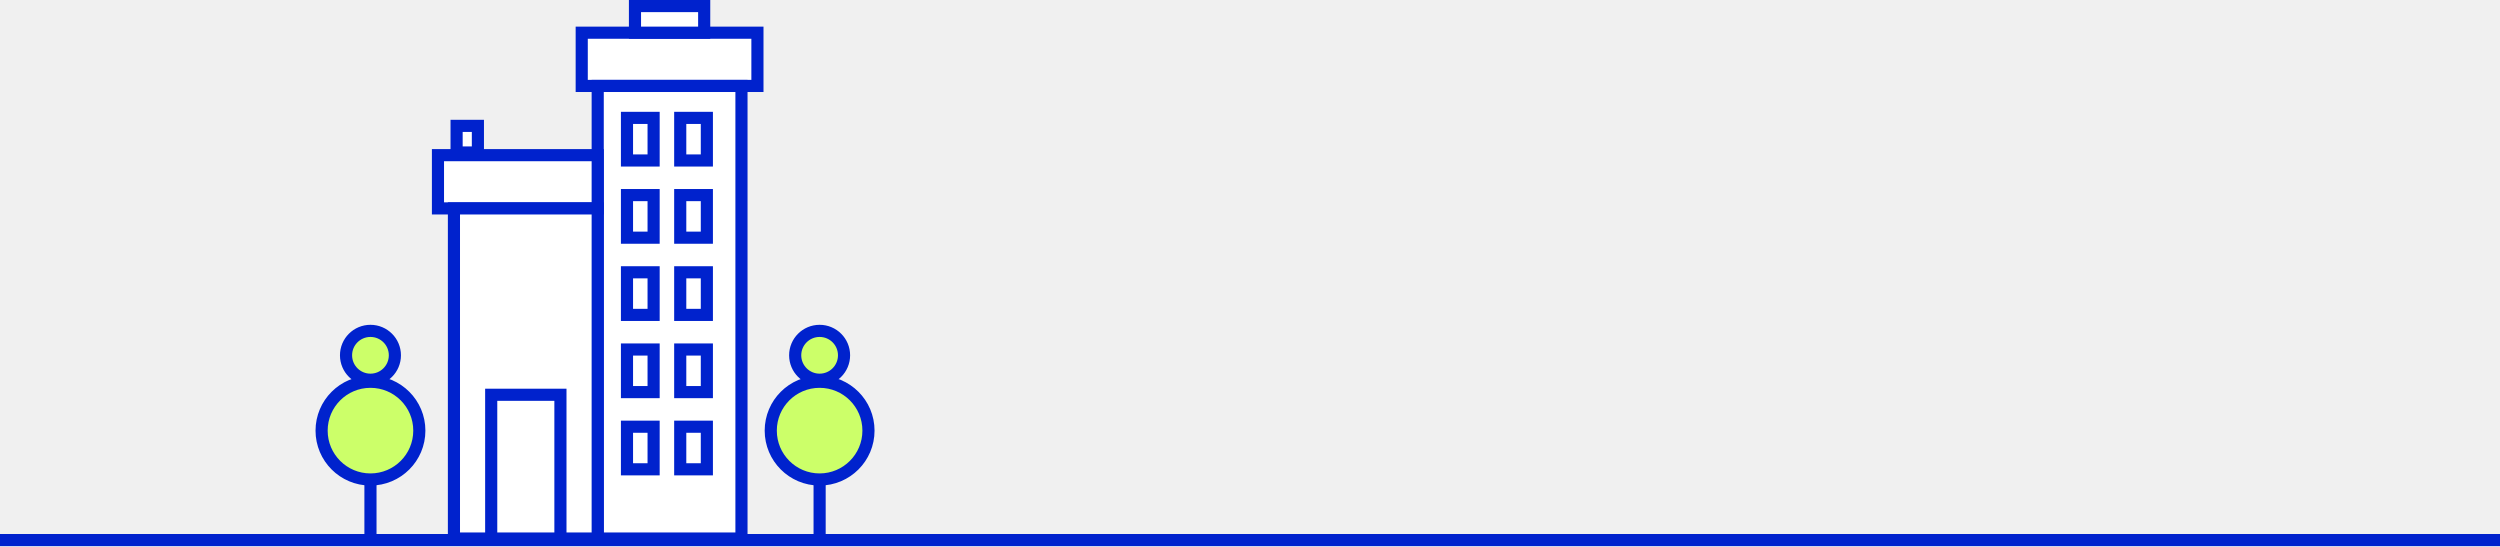
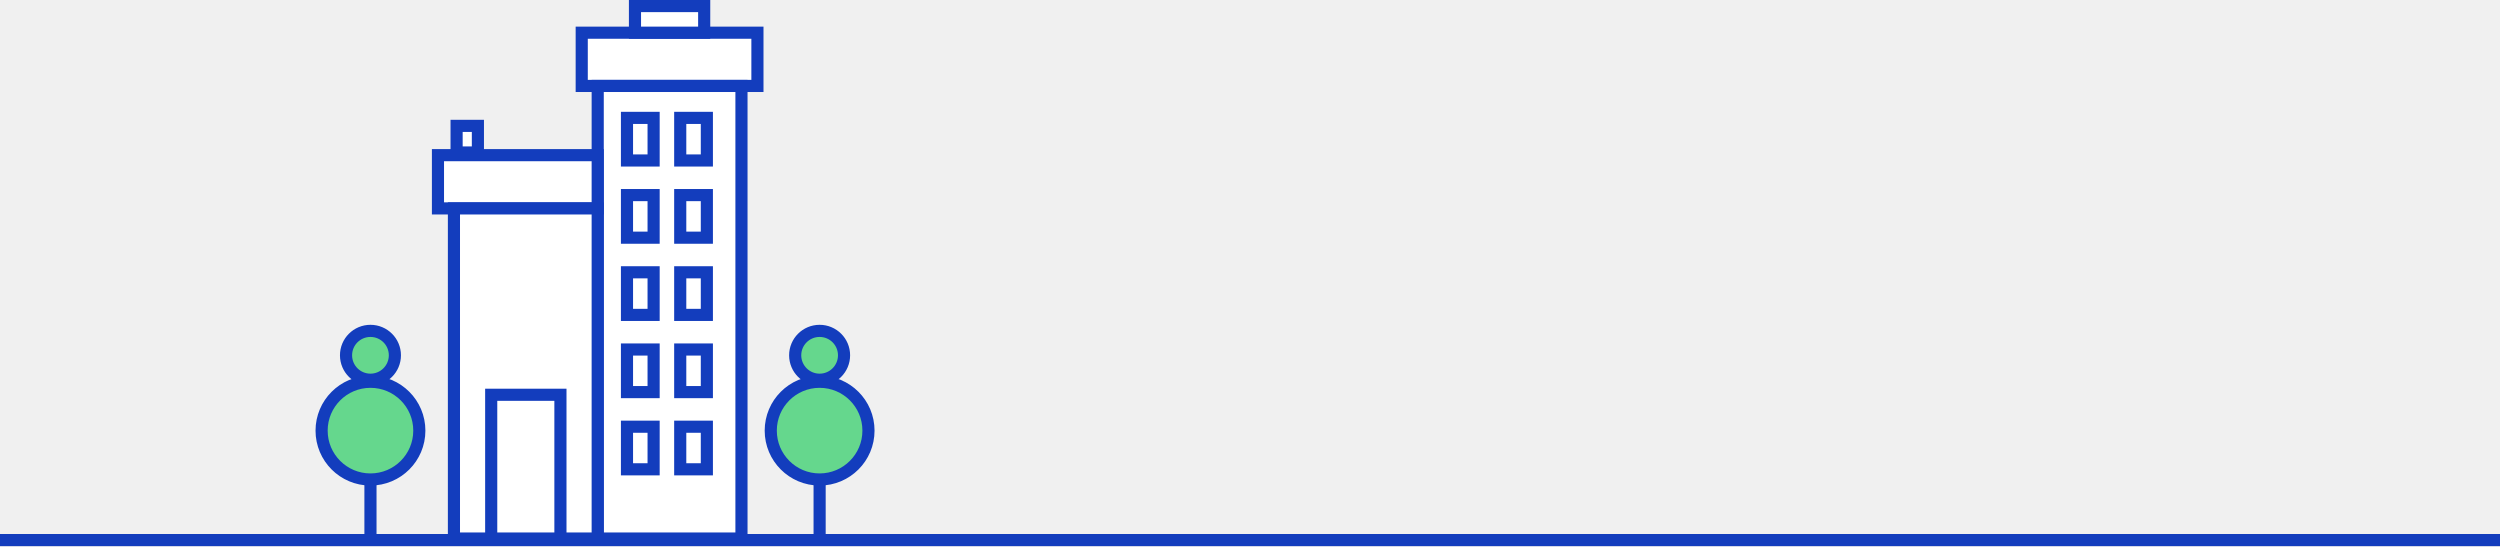
<svg xmlns="http://www.w3.org/2000/svg" width="412" height="90" viewBox="0 0 412 90" fill="none">
  <g clip-path="url(#clip0_1_6328)">
-     <path fill-rule="evenodd" clip-rule="evenodd" d="M139.098 58.553C139.098 60.777 137.295 62.579 135.072 62.579C132.849 62.579 131.046 60.777 131.046 58.553C131.046 56.329 132.849 54.528 135.072 54.528C137.295 54.528 139.098 56.329 139.098 58.553Z" fill="#CCFF69" />
-     <path fill-rule="evenodd" clip-rule="evenodd" d="M139.098 58.553C139.098 60.777 137.295 62.579 135.072 62.579C132.849 62.579 131.046 60.777 131.046 58.553C131.046 56.329 132.849 54.528 135.072 54.528C137.295 54.528 139.098 56.329 139.098 58.553Z" stroke="#0022CD" stroke-width="2" />
-     <path fill-rule="evenodd" clip-rule="evenodd" d="M143.124 70.967C143.124 75.414 139.519 79.02 135.071 79.02C130.625 79.02 127.02 75.414 127.02 70.967C127.02 66.52 130.625 62.915 135.071 62.915C139.519 62.915 143.124 66.52 143.124 70.967Z" fill="#CCFF69" />
-     <path fill-rule="evenodd" clip-rule="evenodd" d="M143.124 70.967C143.124 75.414 139.519 79.02 135.071 79.02C130.625 79.02 127.02 75.414 127.02 70.967C127.02 66.52 130.625 62.915 135.071 62.915C139.519 62.915 143.124 66.52 143.124 70.967Z" stroke="#0022CD" stroke-width="2" />
-     <path d="M135.072 78.684V88.749" stroke="#0022CD" stroke-width="2" />
-     <path fill-rule="evenodd" clip-rule="evenodd" d="M65.078 58.553C65.078 60.777 63.275 62.579 61.052 62.579C58.828 62.579 57.026 60.777 57.026 58.553C57.026 56.329 58.828 54.528 61.052 54.528C63.275 54.528 65.078 56.329 65.078 58.553Z" fill="#CCFF69" />
-     <path fill-rule="evenodd" clip-rule="evenodd" d="M65.078 58.553C65.078 60.777 63.275 62.579 61.052 62.579C58.828 62.579 57.026 60.777 57.026 58.553C57.026 56.329 58.828 54.528 61.052 54.528C63.275 54.528 65.078 56.329 65.078 58.553Z" stroke="#0022CD" stroke-width="2" />
-     <path fill-rule="evenodd" clip-rule="evenodd" d="M69.105 70.967C69.105 75.414 65.5 79.02 61.052 79.02C56.605 79.02 53 75.414 53 70.967C53 66.52 56.605 62.915 61.052 62.915C65.5 62.915 69.105 66.52 69.105 70.967Z" fill="#CCFF69" />
-     <path fill-rule="evenodd" clip-rule="evenodd" d="M69.105 70.967C69.105 75.414 65.5 79.02 61.052 79.02C56.605 79.02 53 75.414 53 70.967C53 66.52 56.605 62.915 61.052 62.915C65.5 62.915 69.105 66.52 69.105 70.967Z" stroke="#0022CD" stroke-width="2" />
-     <path d="M61.052 78.684V88.749" stroke="#0022CD" stroke-width="2" />
+     <path fill-rule="evenodd" clip-rule="evenodd" d="M139.098 58.553C139.098 60.777 137.295 62.579 135.072 62.579C132.849 62.579 131.046 60.777 131.046 58.553C131.046 56.329 132.849 54.528 135.072 54.528C137.295 54.528 139.098 56.329 139.098 58.553Z" fill="#65D78D" />
+     <path fill-rule="evenodd" clip-rule="evenodd" d="M139.098 58.553C139.098 60.777 137.295 62.579 135.072 62.579C132.849 62.579 131.046 60.777 131.046 58.553C131.046 56.329 132.849 54.528 135.072 54.528C137.295 54.528 139.098 56.329 139.098 58.553Z" stroke="#133DBD" stroke-width="2" />
+     <path fill-rule="evenodd" clip-rule="evenodd" d="M143.124 70.967C143.124 75.414 139.519 79.02 135.071 79.02C130.625 79.02 127.02 75.414 127.02 70.967C127.02 66.52 130.625 62.915 135.071 62.915C139.519 62.915 143.124 66.52 143.124 70.967Z" fill="#65D78D" />
+     <path fill-rule="evenodd" clip-rule="evenodd" d="M143.124 70.967C143.124 75.414 139.519 79.02 135.071 79.02C130.625 79.02 127.02 75.414 127.02 70.967C127.02 66.52 130.625 62.915 135.071 62.915C139.519 62.915 143.124 66.52 143.124 70.967Z" stroke="#133DBD" stroke-width="2" />
+     <path d="M135.072 78.684V88.749" stroke="#133DBD" stroke-width="2" />
+     <path fill-rule="evenodd" clip-rule="evenodd" d="M65.078 58.553C65.078 60.777 63.275 62.579 61.052 62.579C58.828 62.579 57.026 60.777 57.026 58.553C57.026 56.329 58.828 54.528 61.052 54.528C63.275 54.528 65.078 56.329 65.078 58.553Z" fill="#65D78D" />
+     <path fill-rule="evenodd" clip-rule="evenodd" d="M65.078 58.553C65.078 60.777 63.275 62.579 61.052 62.579C58.828 62.579 57.026 60.777 57.026 58.553C57.026 56.329 58.828 54.528 61.052 54.528C63.275 54.528 65.078 56.329 65.078 58.553Z" stroke="#133DBD" stroke-width="2" />
+     <path fill-rule="evenodd" clip-rule="evenodd" d="M69.105 70.967C69.105 75.414 65.5 79.02 61.052 79.02C56.605 79.02 53 75.414 53 70.967C53 66.52 56.605 62.915 61.052 62.915C65.5 62.915 69.105 66.52 69.105 70.967Z" fill="#65D78D" />
+     <path fill-rule="evenodd" clip-rule="evenodd" d="M69.105 70.967C69.105 75.414 65.5 79.02 61.052 79.02C56.605 79.02 53 75.414 53 70.967C53 66.52 56.605 62.915 61.052 62.915C65.5 62.915 69.105 66.52 69.105 70.967Z" stroke="#133DBD" stroke-width="2" />
+     <path d="M61.052 78.684V88.749" stroke="#133DBD" stroke-width="2" />
    <mask id="mask0_1_6328" style="mask-type:luminance" maskUnits="userSpaceOnUse" x="52" y="0" width="93" height="90">
      <path fill-rule="evenodd" clip-rule="evenodd" d="M52 89.75H144.124V0H52V89.75Z" fill="white" />
    </mask>
    <g mask="url(#mask0_1_6328)">
      <path fill-rule="evenodd" clip-rule="evenodd" d="M95.868 14.163H124.825V5.388H95.868V14.163Z" fill="white" />
-       <path fill-rule="evenodd" clip-rule="evenodd" d="M95.868 14.163H124.825V5.388H95.868V14.163Z" stroke="#0022CD" stroke-width="2" />
+       <path fill-rule="evenodd" clip-rule="evenodd" d="M95.868 14.163H124.825V5.388H95.868V14.163Z" stroke="#133DBD" stroke-width="2" />
      <path fill-rule="evenodd" clip-rule="evenodd" d="M98.502 88.75H122.194V14.163H98.502V88.75Z" fill="white" />
-       <path fill-rule="evenodd" clip-rule="evenodd" d="M98.502 88.75H122.194V14.163H98.502V88.75Z" stroke="#0022CD" stroke-width="2" />
+       <path fill-rule="evenodd" clip-rule="evenodd" d="M98.502 88.75H122.194V14.163H98.502V88.75Z" stroke="#133DBD" stroke-width="2" />
      <path fill-rule="evenodd" clip-rule="evenodd" d="M104.644 5.387H116.051V0.999H104.644V5.387Z" fill="white" />
-       <path fill-rule="evenodd" clip-rule="evenodd" d="M104.644 5.387H116.051V0.999H104.644V5.387Z" stroke="#0022CD" stroke-width="2" />
-       <path fill-rule="evenodd" clip-rule="evenodd" d="M103.327 26.448H107.715V19.427H103.327V26.448Z" stroke="#0022CD" stroke-width="2" />
-       <path fill-rule="evenodd" clip-rule="evenodd" d="M112.102 26.448H116.49V19.427H112.102V26.448Z" stroke="#0022CD" stroke-width="2" />
+       <path fill-rule="evenodd" clip-rule="evenodd" d="M104.644 5.387H116.051V0.999H104.644V5.387Z" stroke="#133DBD" stroke-width="2" />
+       <path fill-rule="evenodd" clip-rule="evenodd" d="M103.327 26.448H107.715V19.427H103.327V26.448Z" stroke="#133DBD" stroke-width="2" />
+       <path fill-rule="evenodd" clip-rule="evenodd" d="M112.102 26.448H116.49V19.427H112.102V26.448Z" stroke="#133DBD" stroke-width="2" />
      <path fill-rule="evenodd" clip-rule="evenodd" d="M103.327 39.171H107.715V32.15H103.327V39.171Z" fill="white" />
-       <path fill-rule="evenodd" clip-rule="evenodd" d="M103.327 39.171H107.715V32.15H103.327V39.171Z" stroke="#0022CD" stroke-width="2" />
-       <path fill-rule="evenodd" clip-rule="evenodd" d="M112.102 39.171H116.49V32.15H112.102V39.171Z" stroke="#0022CD" stroke-width="2" />
-       <path fill-rule="evenodd" clip-rule="evenodd" d="M103.327 51.895H107.715V44.874H103.327V51.895Z" stroke="#0022CD" stroke-width="2" />
-       <path fill-rule="evenodd" clip-rule="evenodd" d="M112.102 51.895H116.49V44.874H112.102V51.895Z" stroke="#0022CD" stroke-width="2" />
-       <path fill-rule="evenodd" clip-rule="evenodd" d="M103.327 64.619H107.715V57.599H103.327V64.619Z" stroke="#0022CD" stroke-width="2" />
-       <path fill-rule="evenodd" clip-rule="evenodd" d="M112.102 64.619H116.49V57.599H112.102V64.619Z" stroke="#0022CD" stroke-width="2" />
-       <path fill-rule="evenodd" clip-rule="evenodd" d="M103.327 77.342H107.715V70.322H103.327V77.342Z" stroke="#0022CD" stroke-width="2" />
-       <path fill-rule="evenodd" clip-rule="evenodd" d="M112.102 77.342H116.49V70.322H112.102V77.342Z" stroke="#0022CD" stroke-width="2" />
+       <path fill-rule="evenodd" clip-rule="evenodd" d="M103.327 39.171H107.715V32.15H103.327V39.171Z" stroke="#133DBD" stroke-width="2" />
+       <path fill-rule="evenodd" clip-rule="evenodd" d="M112.102 39.171H116.49V32.15H112.102V39.171Z" stroke="#133DBD" stroke-width="2" />
+       <path fill-rule="evenodd" clip-rule="evenodd" d="M103.327 51.895H107.715V44.874H103.327V51.895Z" stroke="#133DBD" stroke-width="2" />
+       <path fill-rule="evenodd" clip-rule="evenodd" d="M112.102 51.895H116.49V44.874H112.102V51.895Z" stroke="#133DBD" stroke-width="2" />
+       <path fill-rule="evenodd" clip-rule="evenodd" d="M103.327 64.619H107.715V57.599H103.327V64.619Z" stroke="#133DBD" stroke-width="2" />
+       <path fill-rule="evenodd" clip-rule="evenodd" d="M112.102 64.619H116.49V57.599H112.102V64.619Z" stroke="#133DBD" stroke-width="2" />
+       <path fill-rule="evenodd" clip-rule="evenodd" d="M103.327 77.342H107.715V70.322H103.327V77.342Z" stroke="#133DBD" stroke-width="2" />
+       <path fill-rule="evenodd" clip-rule="evenodd" d="M112.102 77.342H116.49V70.322H112.102V77.342Z" stroke="#133DBD" stroke-width="2" />
      <path fill-rule="evenodd" clip-rule="evenodd" d="M72.176 34.345H98.501V25.57H72.176V34.345Z" fill="white" />
-       <path fill-rule="evenodd" clip-rule="evenodd" d="M72.176 34.345H98.501V25.57H72.176V34.345Z" stroke="#0022CD" stroke-width="2" />
+       <path fill-rule="evenodd" clip-rule="evenodd" d="M72.176 34.345H98.501V25.57H72.176V34.345Z" stroke="#133DBD" stroke-width="2" />
      <path fill-rule="evenodd" clip-rule="evenodd" d="M74.809 88.75H98.501V34.346H74.809V88.75Z" fill="white" />
-       <path fill-rule="evenodd" clip-rule="evenodd" d="M74.809 88.75H98.501V34.346H74.809V88.75Z" stroke="#0022CD" stroke-width="2" />
+       <path fill-rule="evenodd" clip-rule="evenodd" d="M74.809 88.75H98.501V34.346H74.809V88.75Z" stroke="#133DBD" stroke-width="2" />
      <path fill-rule="evenodd" clip-rule="evenodd" d="M80.951 88.75H92.359V65.058H80.951V88.75Z" fill="white" />
-       <path fill-rule="evenodd" clip-rule="evenodd" d="M80.951 88.75H92.359V65.058H80.951V88.75Z" stroke="#0022CD" stroke-width="2" />
+       <path fill-rule="evenodd" clip-rule="evenodd" d="M80.951 88.75H92.359V65.058H80.951V88.75Z" stroke="#133DBD" stroke-width="2" />
      <path fill-rule="evenodd" clip-rule="evenodd" d="M75.247 25.131H78.757V20.743H75.247V25.131Z" fill="white" />
-       <path fill-rule="evenodd" clip-rule="evenodd" d="M75.247 25.131H78.757V20.743H75.247V25.131Z" stroke="#0022CD" stroke-width="2" />
+       <path fill-rule="evenodd" clip-rule="evenodd" d="M75.247 25.131H78.757V20.743H75.247V25.131Z" stroke="#133DBD" stroke-width="2" />
    </g>
-     <rect y="88" width="412" height="2" fill="#0022CD" />
+     <rect y="88" width="412" height="2" fill="#133DBD" />
  </g>
  <defs>
    <clipPath id="clip0_1_6328">
      <rect width="412" height="90" fill="white" />
    </clipPath>
  </defs>
</svg>
